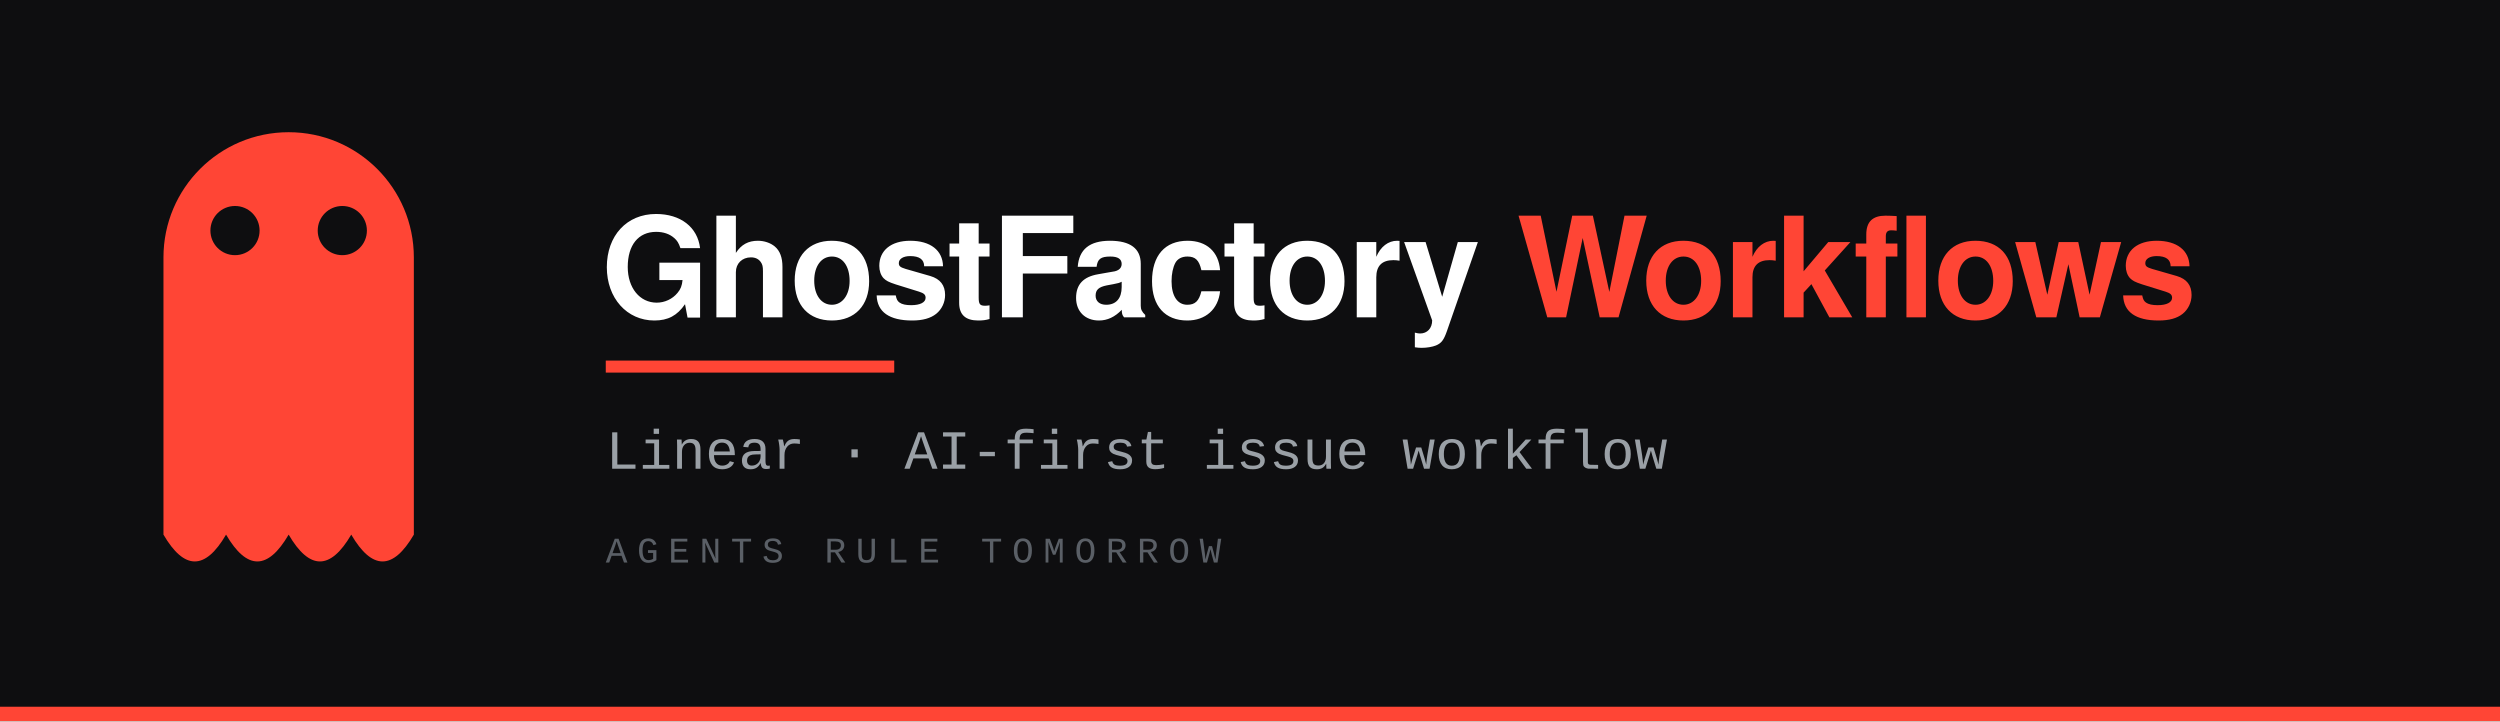
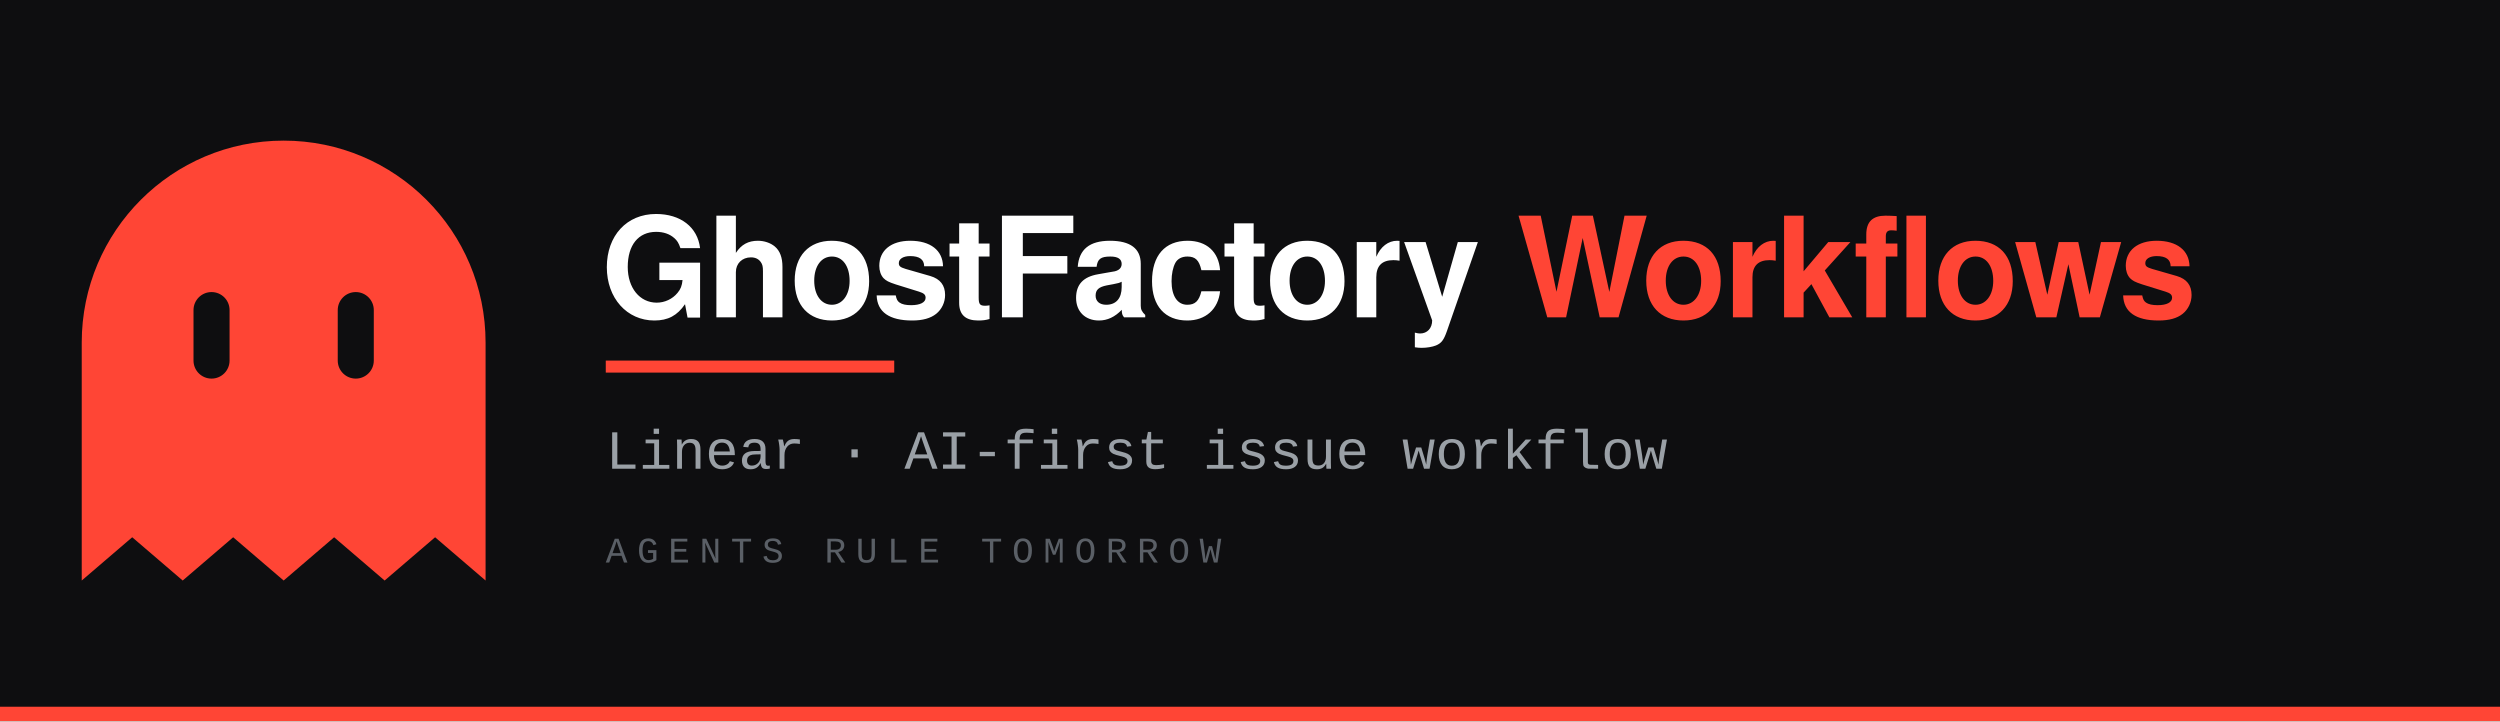
<svg xmlns="http://www.w3.org/2000/svg" viewBox="0 0 1040 300" role="img" aria-label="GhostFactory Workflows — agents rule tomorrow">
  <rect width="1040" height="300" fill="#0e0e10" />
  <rect x="0" y="294" width="1040" height="6" fill="#ff4535" />
-   <g transform="translate(-65.92,-60.32) scale(1.86)">
-     <path d="M72,152 L72,90 A28,28 0 0,1 128,90 L128,152 Q121,164 114,152 Q107,164 100,152 Q93,164 86,152 Q79,164 72,152 Z" fill="#ff4535" />
-     <circle cx="88" cy="84" r="5.5" fill="#0e0e10" />
-     <circle cx="112" cy="84" r="5.5" fill="#0e0e10" />
+   <g transform="translate(-2,31.5) scale(3)">
+     <path d="M 12 70 L 12 37 A 28 28 0 0 1 68 37 L 68 70 L 61 64 L 54 70 L 47 64 L 40 70 L 33 64 L 26 70 L 19 64 L 12 70 Z" fill="#ff4535" />
+     <rect x="27.5" y="30" width="5" height="12" rx="2.5" fill="#0e0e10" />
+     <rect x="47.5" y="30" width="5" height="12" rx="2.5" fill="#0e0e10" />
  </g>
  <text x="250" y="132" font-family="-apple-system, BlinkMacSystemFont, 'Segoe UI', Helvetica, Arial, sans-serif" font-size="58" font-weight="800" fill="#ffffff" letter-spacing="-1">GhostFactory <tspan fill="#ff4535">Workflows</tspan>
  </text>
  <rect x="252" y="150" width="120" height="5" fill="#ff4535" />
  <text x="252" y="195" font-family="'SFMono-Regular', Menlo, Consolas, 'Liberation Mono', monospace" font-size="23" fill="#9aa0a6">Linear · AI-first issue workflow</text>
  <text x="252" y="234" font-family="'SFMono-Regular', Menlo, Consolas, 'Liberation Mono', monospace" font-size="15" fill="#5a5f66" letter-spacing="4">AGENTS RULE TOMORROW</text>
</svg>
